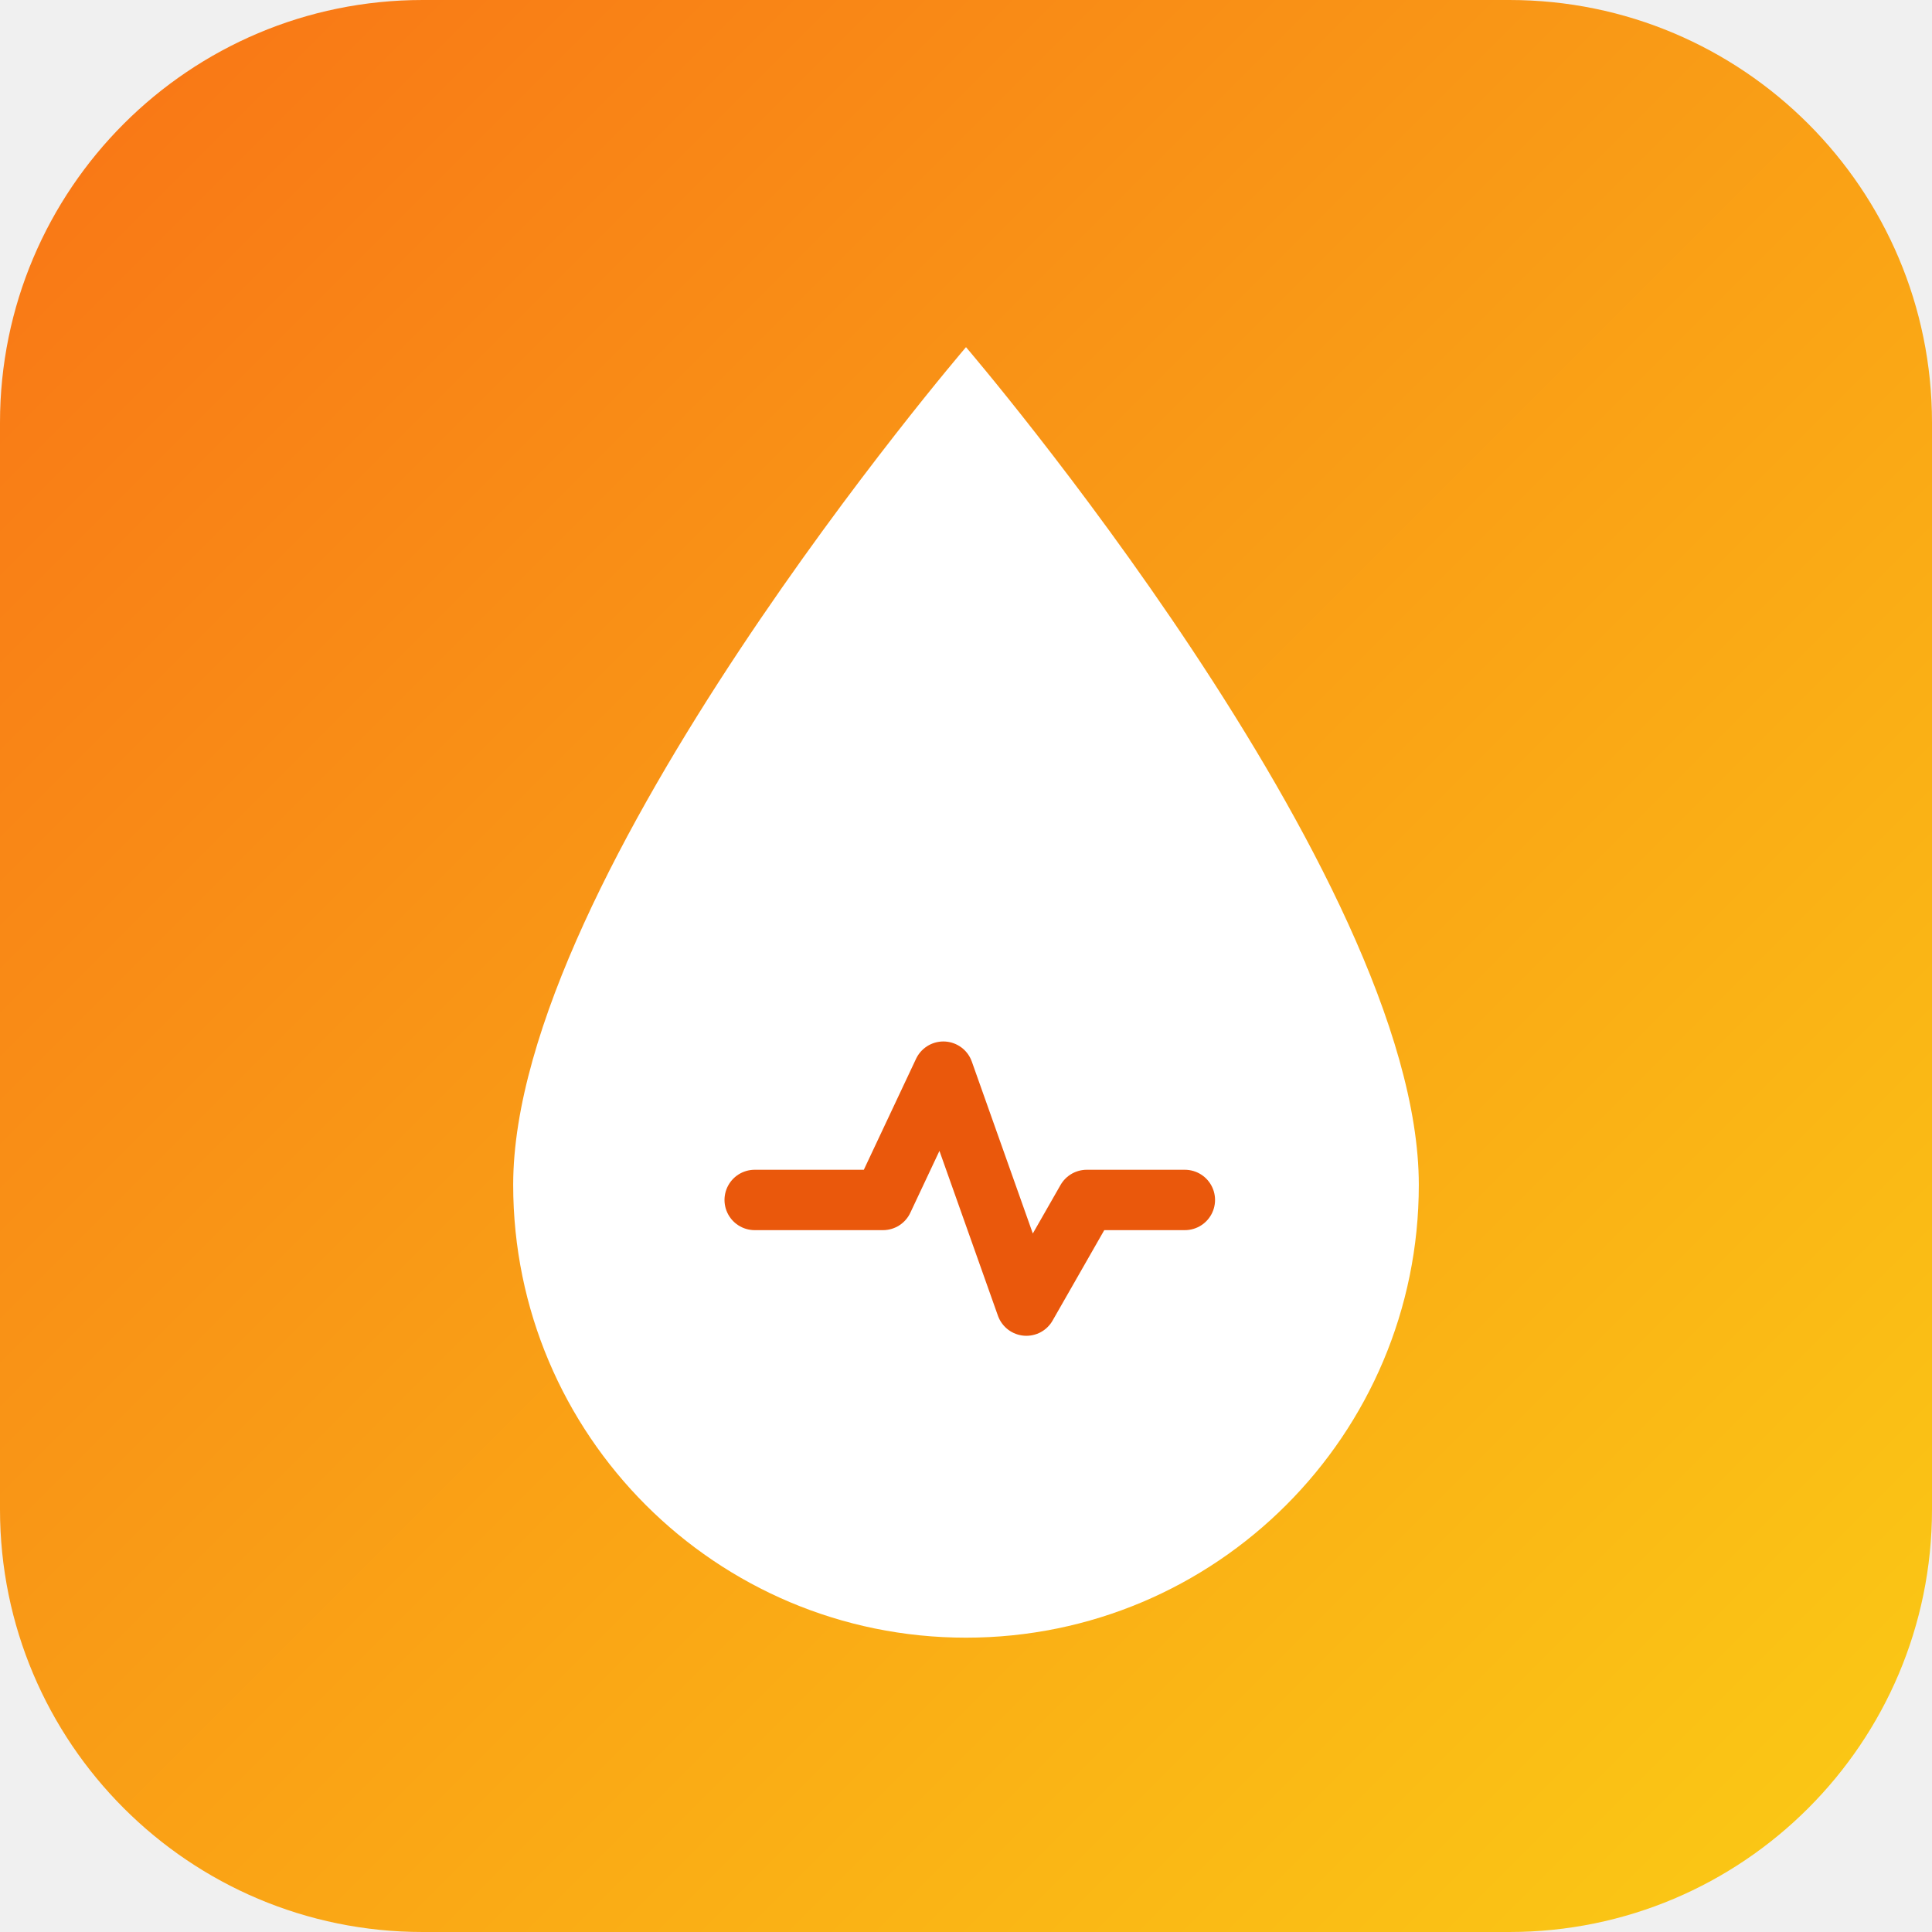
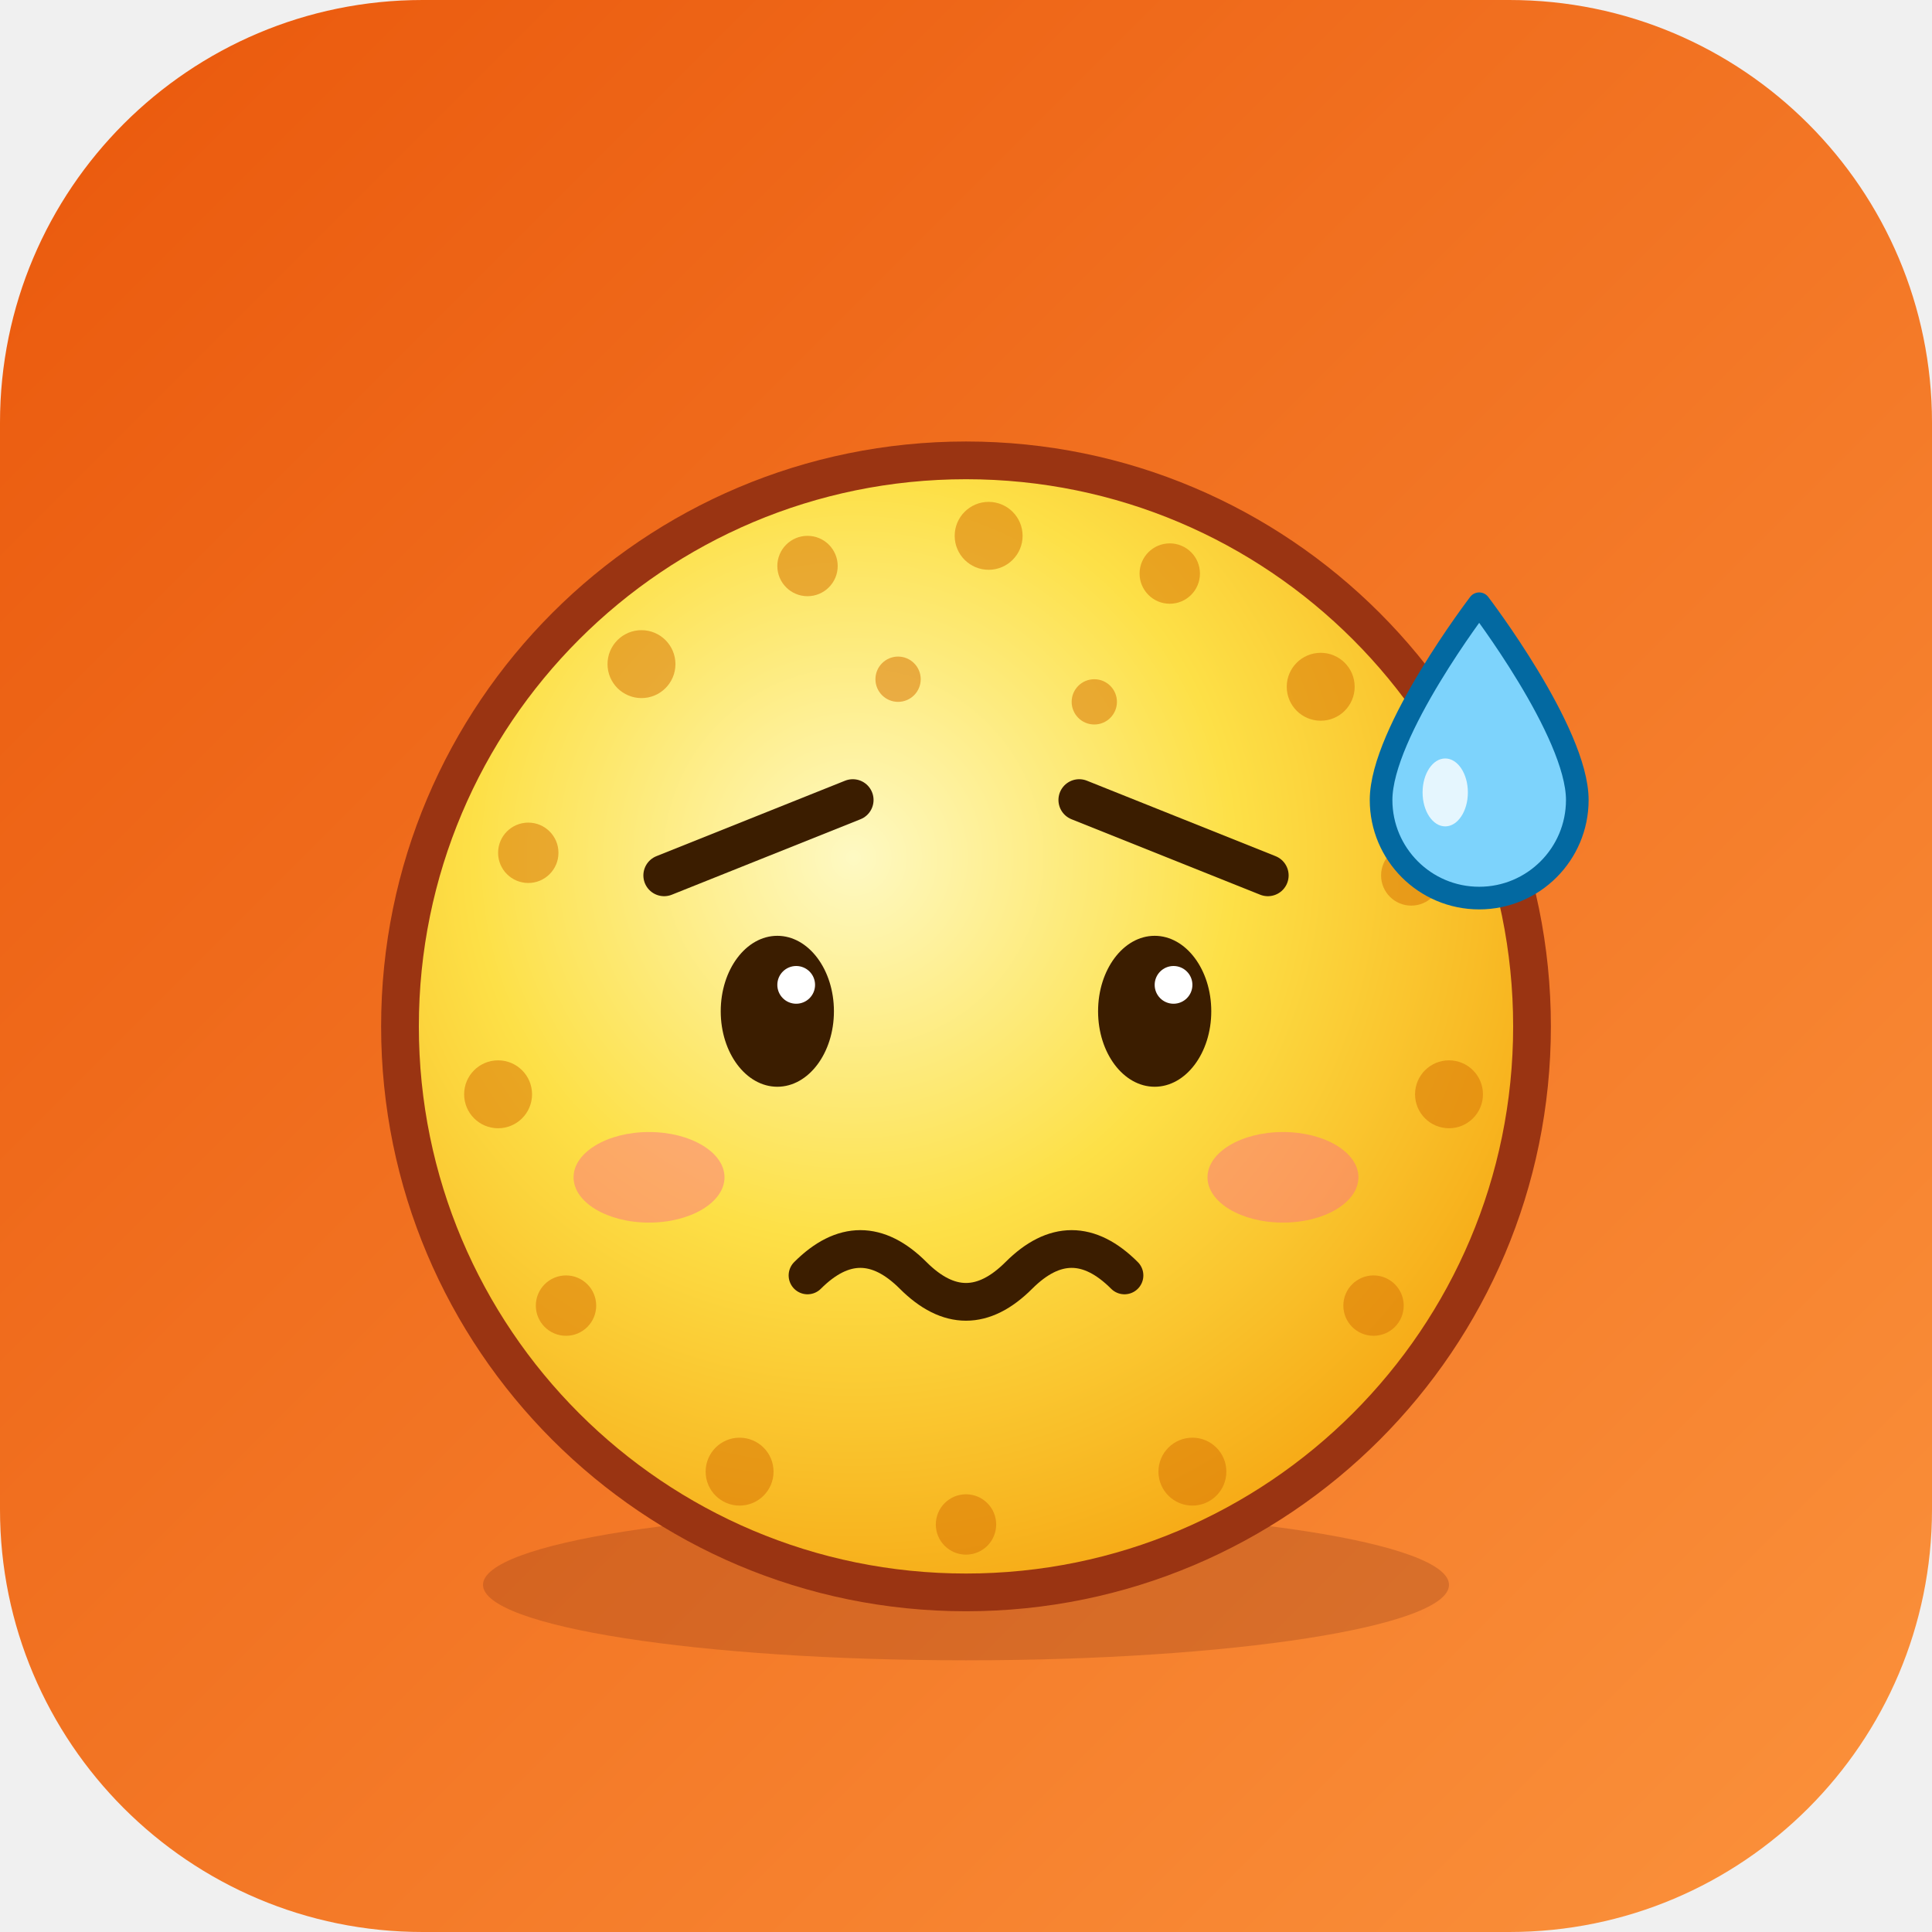
<svg xmlns="http://www.w3.org/2000/svg" viewBox="0 0 512 512">
  <defs>
-     <linearGradient id="g" x1="0" y1="0" x2="1" y2="1">
-       <stop offset="0" stop-color="#f97316" />
-       <stop offset="1" stop-color="#facc15" />
+     <linearGradient id="bg" x1="0" y1="0" x2="1" y2="1">
+       <stop offset="0" stop-color="#ea580c" />
+       <stop offset="1" stop-color="#fb923c" />
    </linearGradient>
+     <radialGradient id="laddoo" cx="0.4" cy="0.35" r="0.75">
+       <stop offset="0" stop-color="#fef9c3" />
+       <stop offset="0.45" stop-color="#fde047" />
+       <stop offset="1" stop-color="#f59e0b" />
+     </radialGradient>
  </defs>
-   <rect width="512" height="512" rx="112" fill="url(#g)" />
-   <path d="M256 92c0 0-120 140-120 222a120 120 0 0 0 240 0c0-82-120-222-120-222z" fill="#fff" />
-   <path d="M200 318h34l16-34 22 62 16-28h26" fill="none" stroke="#ea580c" stroke-width="16" stroke-linecap="round" stroke-linejoin="round" />
+   <rect width="512" height="512" rx="112" fill="url(#bg)" />
+   <ellipse cx="256" cy="420" rx="128" ry="20" fill="#7c2d12" opacity=".25" />
+   <circle cx="256" cy="272" r="150" fill="url(#laddoo)" stroke="#9a3412" stroke-width="10" />
+   <g fill="#d97706" opacity=".55">
+     <circle cx="170" cy="176" r="9" />
+     <circle cx="214" cy="150" r="8" />
+     <circle cx="262" cy="142" r="9" />
+     <circle cx="310" cy="152" r="8" />
+     <circle cx="350" cy="182" r="9" />
+     <circle cx="140" cy="226" r="8" />
+     <circle cx="374" cy="232" r="8" />
+     <circle cx="132" cy="290" r="9" />
+     <circle cx="384" cy="290" r="9" />
+     <circle cx="150" cy="346" r="8" />
+     <circle cx="364" cy="346" r="8" />
+     <circle cx="196" cy="390" r="9" />
+     <circle cx="256" cy="404" r="8" />
+     <circle cx="316" cy="390" r="9" />
+     <circle cx="238" cy="180" r="6" />
+     <circle cx="290" cy="186" r="6" />
+   </g>
+   <g fill="none" stroke="#3b1d00" stroke-width="11" stroke-linecap="round">
+     <path d="M176 232 L226 212" />
+     <path d="M336 232 L286 212" />
+   </g>
+   <ellipse cx="206" cy="268" rx="15" ry="20" fill="#3b1d00" />
+   <ellipse cx="306" cy="268" rx="15" ry="20" fill="#3b1d00" />
+   <circle cx="211" cy="261" r="5" fill="#fff" />
+   <circle cx="311" cy="261" r="5" fill="#fff" />
+   <ellipse cx="172" cy="312" rx="20" ry="12" fill="#fb7185" opacity=".5" />
+   <ellipse cx="340" cy="312" rx="20" ry="12" fill="#fb7185" opacity=".5" />
+   <path d="M214 338 q14 -14 28 0 q14 14 28 0 q14 -14 28 0" fill="none" stroke="#3b1d00" stroke-width="10" stroke-linecap="round" stroke-linejoin="round" />
+   <path d="M392 160 c0 0 -26 34 -26 52 a26 26 0 0 0 52 0 c0 -18 -26 -52 -26 -52z" fill="#7dd3fc" stroke="#0369a1" stroke-width="6" stroke-linejoin="round" />
+   <ellipse cx="383" cy="210" rx="6" ry="9" fill="#fff" opacity=".8" />
</svg>
